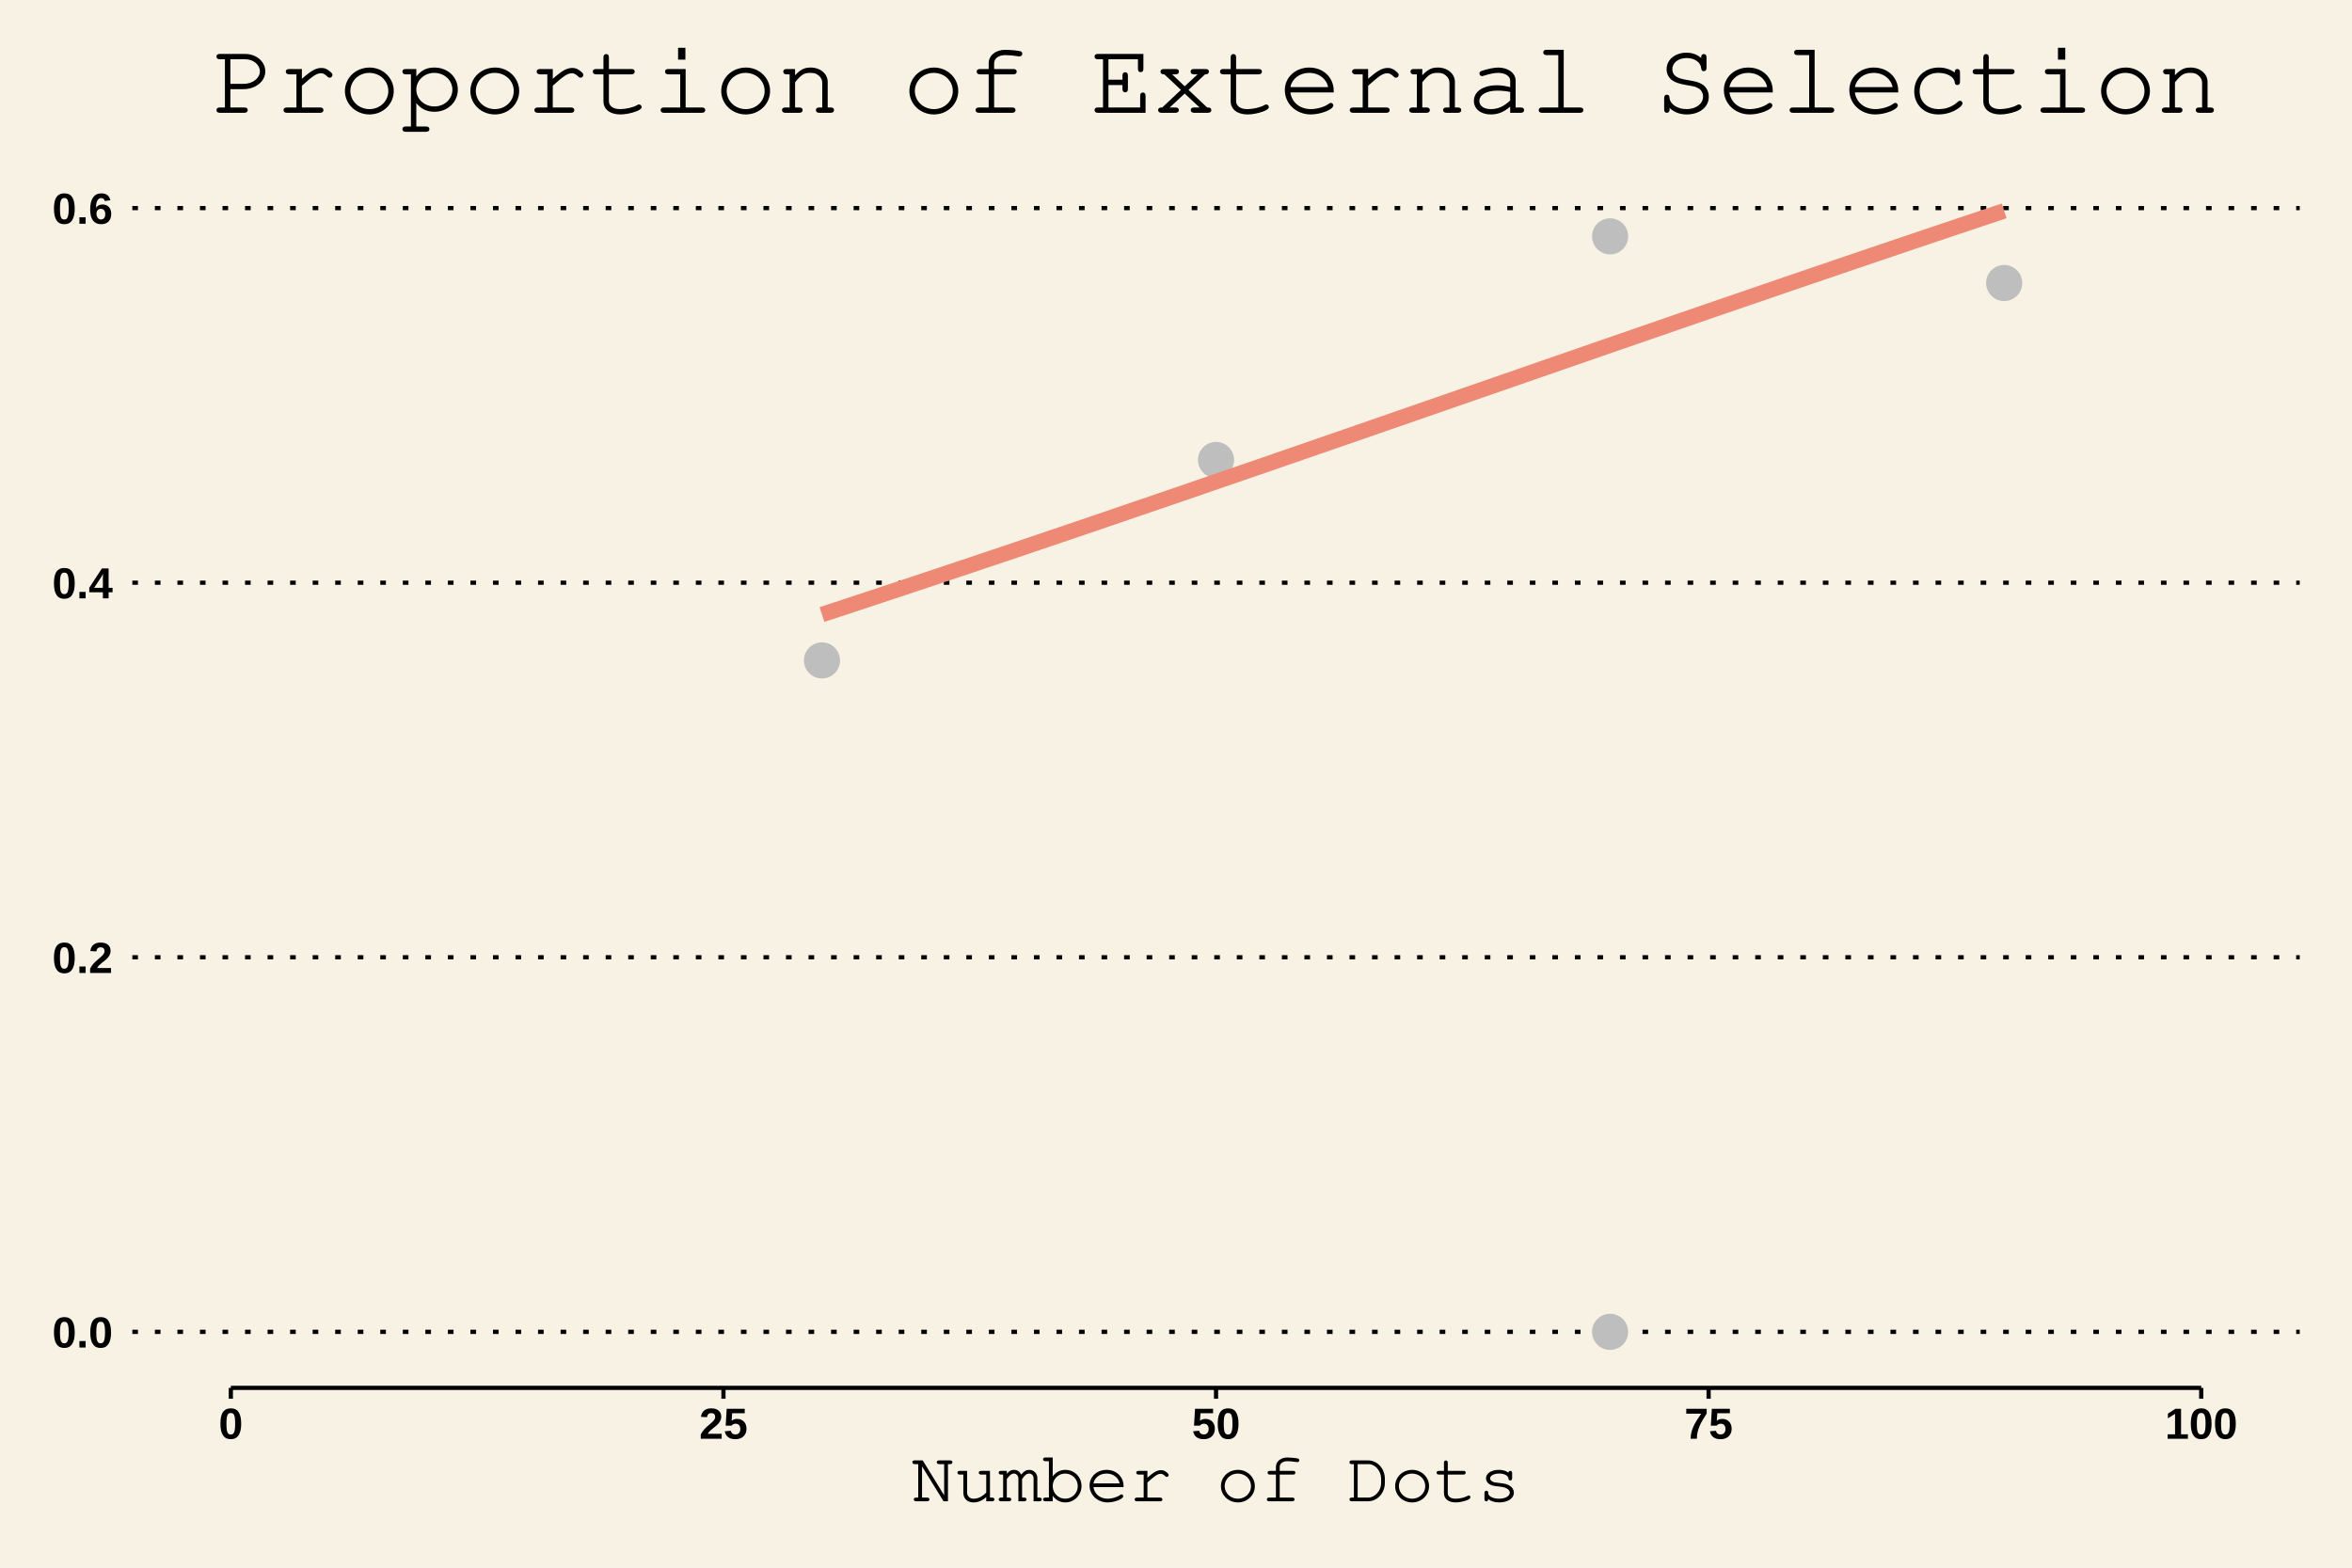
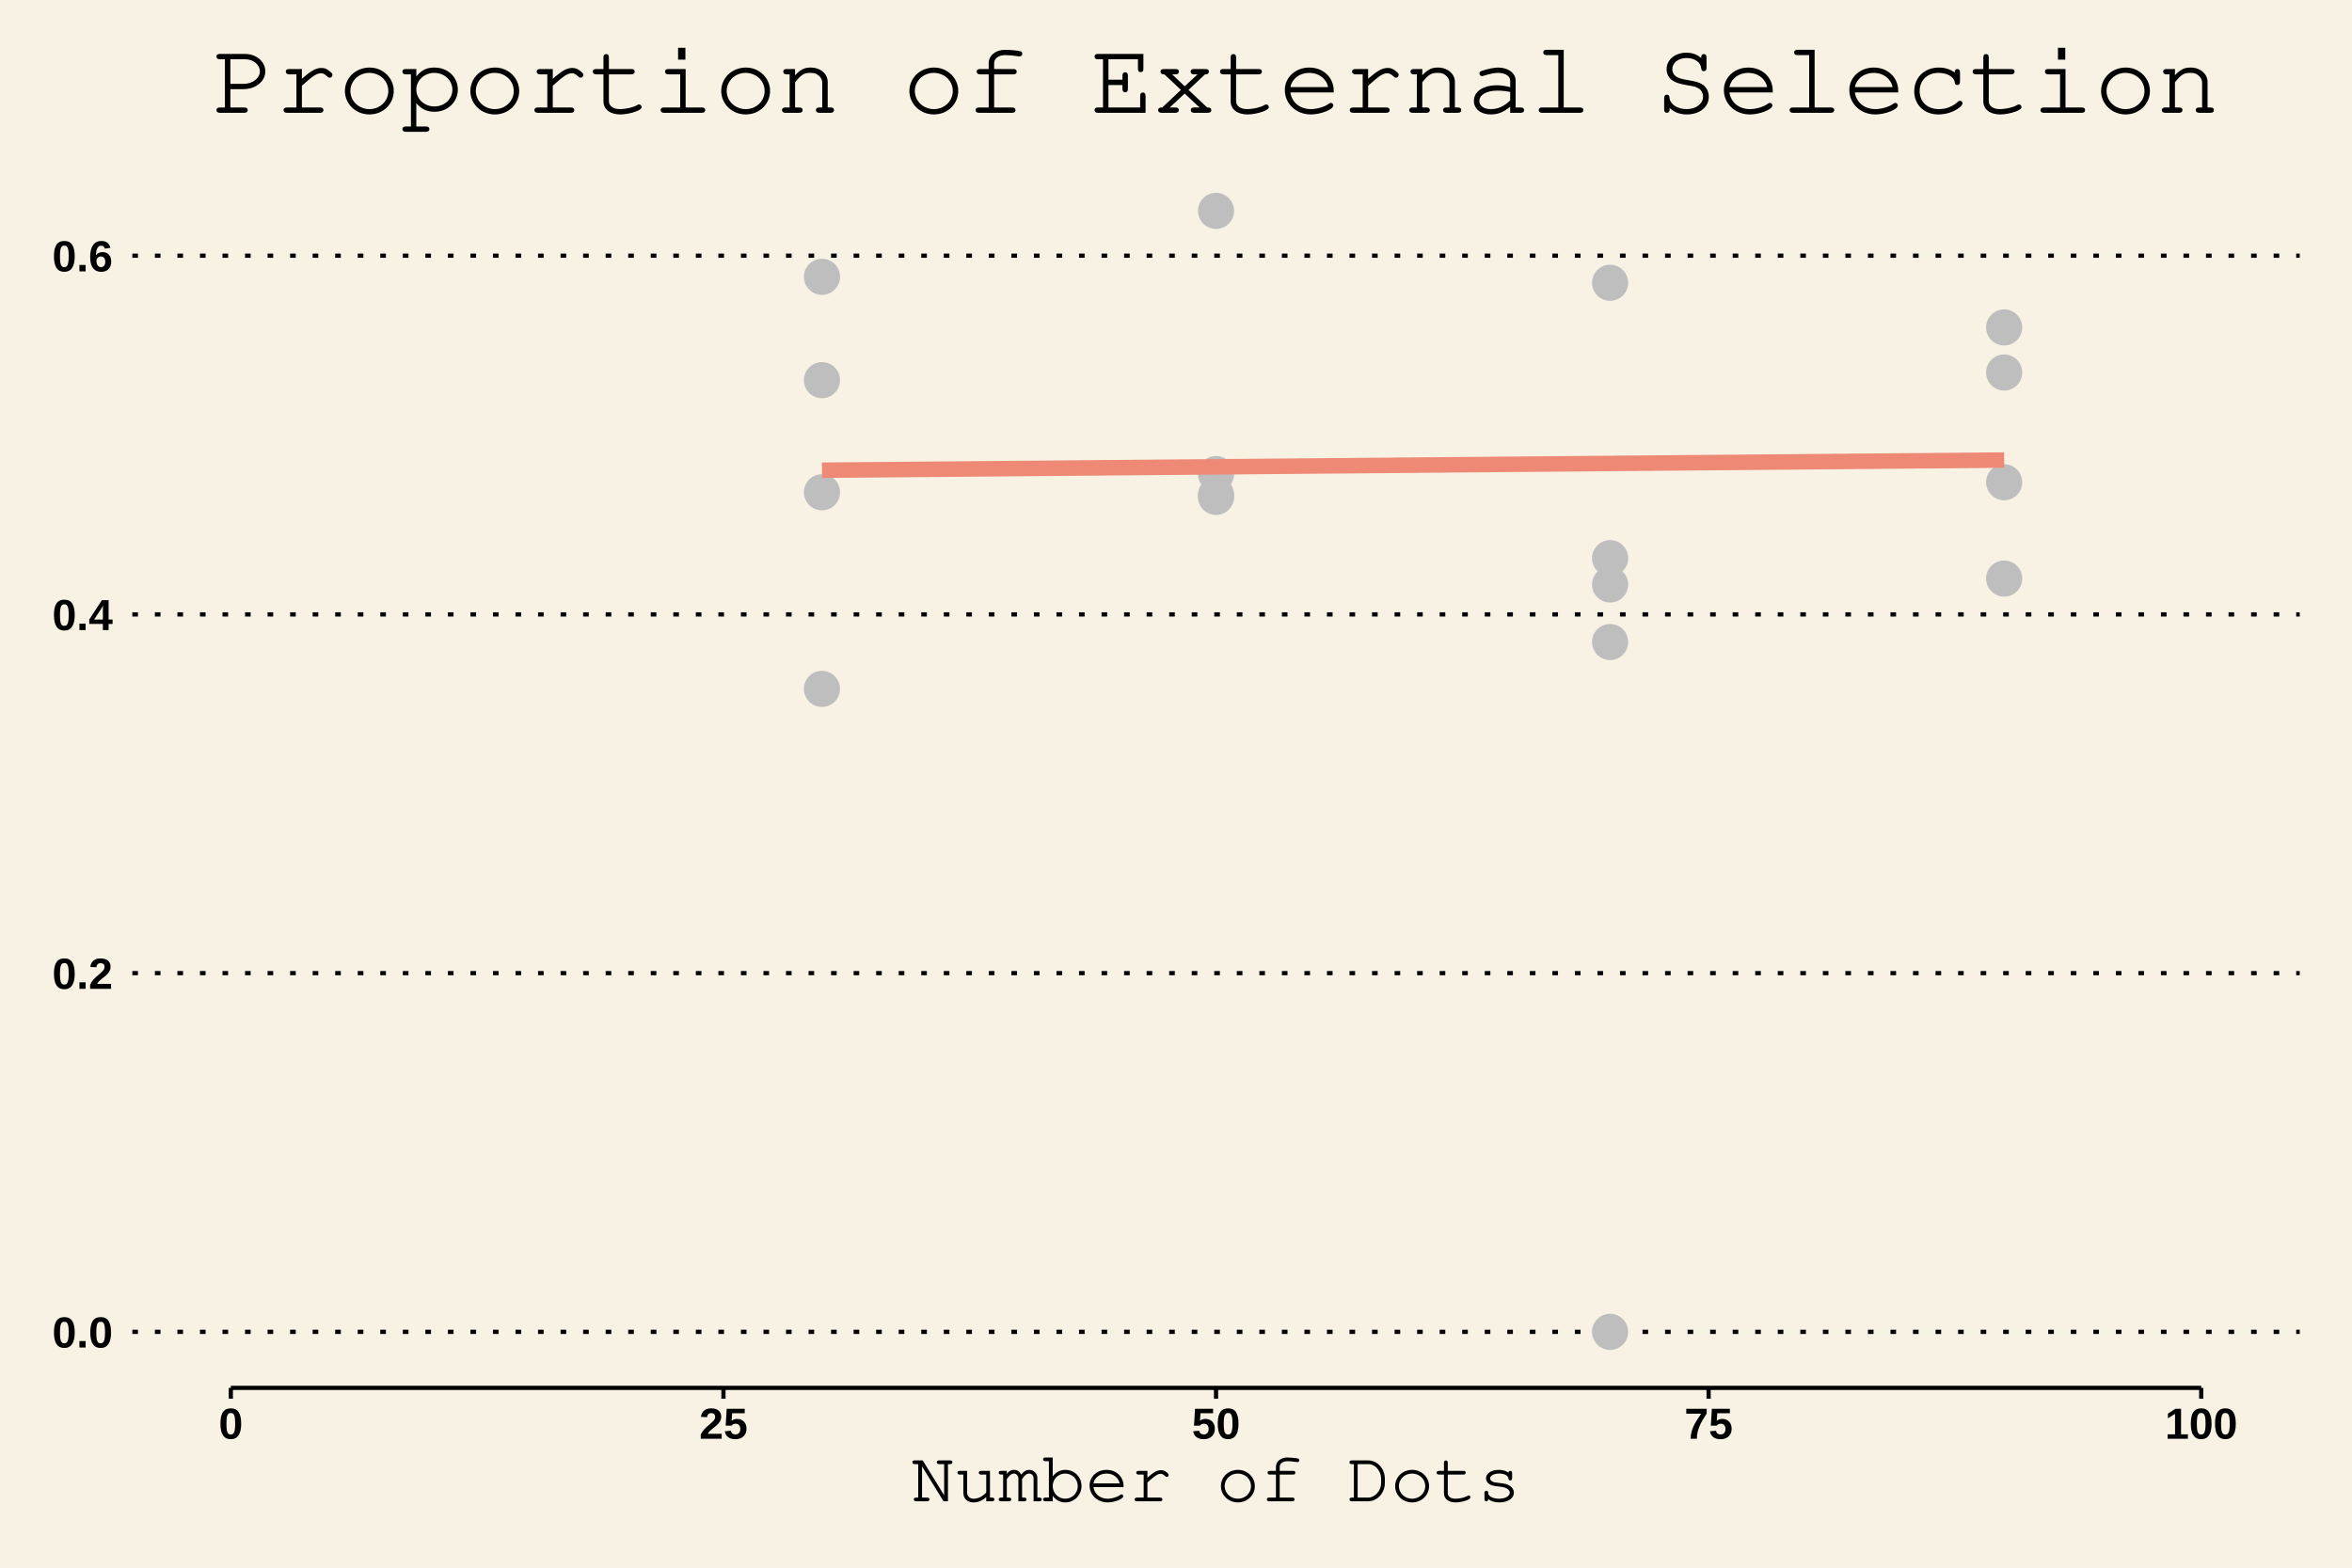
<svg xmlns="http://www.w3.org/2000/svg" class="svglite" width="648.00pt" height="432.00pt" viewBox="0 0 648.00 432.00">
  <defs>
    <style type="text/css">
    .svglite line, .svglite polyline, .svglite polygon, .svglite path, .svglite rect, .svglite circle {
      fill: none;
      stroke: #000000;
      stroke-linecap: round;
      stroke-linejoin: round;
      stroke-miterlimit: 10.00;
    }
  </style>
  </defs>
  <rect width="100%" height="100%" style="stroke: none; fill: #F8F2E4;" />
  <defs>
    <clipPath id="cpMC4wMHw2NDguMDB8MC4wMHw0MzIuMDA=">
      <rect x="0.00" y="0.00" width="648.00" height="432.00" />
    </clipPath>
  </defs>
  <g clip-path="url(#cpMC4wMHw2NDguMDB8MC4wMHw0MzIuMDA=)">
    <rect x="0.00" y="0" width="648.00" height="432.00" style="stroke-width: 1.16; stroke: none; fill: #F8F2E4;" />
  </g>
  <defs>
    <clipPath id="cpMzYuNDZ8NjMzLjYwfDQyLjY2fDM4Mi40NQ==">
      <rect x="36.46" y="42.66" width="597.14" height="339.79" />
    </clipPath>
  </defs>
  <g clip-path="url(#cpMzYuNDZ8NjMzLjYwfDQyLjY2fDM4Mi40NQ==)">
    <rect x="36.46" y="42.66" width="597.14" height="339.79" style="stroke-width: 1.16; stroke: none; fill: #F8F2E4;" />
    <polyline points="36.46,367.01 633.60,367.01 " style="stroke-width: 1.16; stroke-dasharray: 1.55,4.66; stroke-linecap: butt;" />
-     <polyline points="36.46,263.79 633.60,263.79 " style="stroke-width: 1.16; stroke-dasharray: 1.55,4.66; stroke-linecap: butt;" />
-     <polyline points="36.46,160.57 633.60,160.57 " style="stroke-width: 1.16; stroke-dasharray: 1.55,4.66; stroke-linecap: butt;" />
-     <polyline points="36.46,57.34 633.60,57.34 " style="stroke-width: 1.16; stroke-dasharray: 1.55,4.66; stroke-linecap: butt;" />
-     <circle cx="226.46" cy="181.99" r="4.62" style="stroke-width: 0.71; stroke: #BEBEBE; fill: #BEBEBE;" />
-     <circle cx="335.03" cy="126.75" r="4.62" style="stroke-width: 0.71; stroke: #BEBEBE; fill: #BEBEBE;" />
+     <polyline points="36.46,268.16 633.60,268.16 " style="stroke-width: 1.16; stroke-dasharray: 1.55,4.66; stroke-linecap: butt;" />
+     <polyline points="36.46,169.31 633.60,169.31 " style="stroke-width: 1.16; stroke-dasharray: 1.55,4.66; stroke-linecap: butt;" />
+     <polyline points="36.46,70.46 633.60,70.46 " style="stroke-width: 1.16; stroke-dasharray: 1.55,4.66; stroke-linecap: butt;" />
+     <circle cx="226.46" cy="189.83" r="4.62" style="stroke-width: 0.71; stroke: #BEBEBE; fill: #BEBEBE;" />
+     <circle cx="226.46" cy="104.76" r="4.62" style="stroke-width: 0.71; stroke: #BEBEBE; fill: #BEBEBE;" />
+     <circle cx="226.46" cy="135.66" r="4.62" style="stroke-width: 0.71; stroke: #BEBEBE; fill: #BEBEBE;" />
+     <circle cx="226.46" cy="76.28" r="4.62" style="stroke-width: 0.71; stroke: #BEBEBE; fill: #BEBEBE;" />
+     <circle cx="335.03" cy="136.93" r="4.62" style="stroke-width: 0.71; stroke: #BEBEBE; fill: #BEBEBE;" />
+     <circle cx="335.03" cy="136.36" r="4.62" style="stroke-width: 0.71; stroke: #BEBEBE; fill: #BEBEBE;" />
+     <circle cx="335.03" cy="130.63" r="4.62" style="stroke-width: 0.71; stroke: #BEBEBE; fill: #BEBEBE;" />
+     <circle cx="335.03" cy="58.11" r="4.62" style="stroke-width: 0.71; stroke: #BEBEBE; fill: #BEBEBE;" />
    <circle cx="443.60" cy="367.01" r="4.62" style="stroke-width: 0.71; stroke: #BEBEBE; fill: #BEBEBE;" />
-     <circle cx="443.60" cy="65.13" r="4.62" style="stroke-width: 0.71; stroke: #BEBEBE; fill: #BEBEBE;" />
-     <circle cx="552.17" cy="77.99" r="4.62" style="stroke-width: 0.71; stroke: #BEBEBE; fill: #BEBEBE;" />
-     <polyline points="226.46,169.34 230.58,167.99 234.71,166.63 238.83,165.27 242.95,163.90 247.08,162.53 251.20,161.16 255.32,159.79 259.44,158.41 263.57,157.03 267.69,155.65 271.81,154.26 275.94,152.88 280.06,151.49 284.18,150.09 288.30,148.70 292.43,147.30 296.55,145.90 300.67,144.50 304.80,143.09 308.92,141.68 313.04,140.27 317.17,138.86 321.29,137.45 325.41,136.04 329.53,134.62 333.66,133.20 337.78,131.78 341.90,130.36 346.03,128.94 350.15,127.52 354.27,126.09 358.39,124.67 362.52,123.24 366.64,121.82 370.76,120.39 374.89,118.96 379.01,117.53 383.13,116.10 387.25,114.67 391.38,113.24 395.50,111.81 399.62,110.38 403.75,108.95 407.87,107.52 411.99,106.09 416.12,104.66 420.24,103.23 424.36,101.79 428.48,100.37 432.61,98.94 436.73,97.51 440.85,96.08 444.98,94.65 449.10,93.23 453.22,91.80 457.34,90.38 461.47,88.95 465.59,87.53 469.71,86.11 473.84,84.69 477.96,83.28 482.08,81.86 486.21,80.45 490.33,79.03 494.45,77.62 498.57,76.21 502.70,74.81 506.82,73.40 510.94,72.00 515.07,70.60 519.19,69.20 523.31,67.80 527.43,66.41 531.56,65.02 535.68,63.63 539.80,62.25 543.93,60.86 548.05,59.48 552.17,58.11 " style="stroke-width: 4.27; stroke: #ED8975; stroke-linecap: butt;" />
+     <circle cx="443.60" cy="77.92" r="4.62" style="stroke-width: 0.71; stroke: #BEBEBE; fill: #BEBEBE;" />
+     <circle cx="443.60" cy="153.81" r="4.62" style="stroke-width: 0.71; stroke: #BEBEBE; fill: #BEBEBE;" />
+     <circle cx="443.60" cy="161.07" r="4.62" style="stroke-width: 0.71; stroke: #BEBEBE; fill: #BEBEBE;" />
+     <circle cx="443.60" cy="176.92" r="4.62" style="stroke-width: 0.71; stroke: #BEBEBE; fill: #BEBEBE;" />
+     <circle cx="552.17" cy="90.23" r="4.62" style="stroke-width: 0.71; stroke: #BEBEBE; fill: #BEBEBE;" />
+     <circle cx="552.17" cy="102.65" r="4.62" style="stroke-width: 0.71; stroke: #BEBEBE; fill: #BEBEBE;" />
+     <circle cx="552.17" cy="159.43" r="4.62" style="stroke-width: 0.71; stroke: #BEBEBE; fill: #BEBEBE;" />
+     <circle cx="552.17" cy="132.89" r="4.62" style="stroke-width: 0.71; stroke: #BEBEBE; fill: #BEBEBE;" />
+     <polyline points="226.46,129.58 230.58,129.54 234.71,129.51 238.83,129.47 242.95,129.44 247.08,129.40 251.20,129.36 255.32,129.33 259.44,129.29 263.57,129.26 267.69,129.22 271.81,129.19 275.94,129.15 280.06,129.12 284.18,129.08 288.30,129.05 292.43,129.01 296.55,128.97 300.67,128.94 304.80,128.90 308.92,128.87 313.04,128.83 317.17,128.80 321.29,128.76 325.41,128.73 329.53,128.69 333.66,128.66 337.78,128.62 341.90,128.59 346.03,128.55 350.15,128.51 354.27,128.48 358.39,128.44 362.52,128.41 366.64,128.37 370.76,128.34 374.89,128.30 379.01,128.27 383.13,128.23 387.25,128.20 391.38,128.16 395.50,128.13 399.62,128.09 403.75,128.05 407.87,128.02 411.99,127.98 416.12,127.95 420.24,127.91 424.36,127.88 428.48,127.84 432.61,127.81 436.73,127.77 440.85,127.74 444.98,127.70 449.10,127.66 453.22,127.63 457.34,127.59 461.47,127.56 465.59,127.52 469.71,127.49 473.84,127.45 477.96,127.42 482.08,127.38 486.21,127.35 490.33,127.31 494.45,127.28 498.57,127.24 502.70,127.20 506.82,127.17 510.94,127.13 515.07,127.10 519.19,127.06 523.31,127.03 527.43,126.99 531.56,126.96 535.68,126.92 539.80,126.89 543.93,126.85 548.05,126.81 552.17,126.78 " style="stroke-width: 4.27; stroke: #ED8975; stroke-linecap: butt;" />
    <rect x="36.46" y="42.66" width="597.14" height="339.79" style="stroke-width: 1.16; stroke: none;" />
  </g>
  <g clip-path="url(#cpMC4wMHw2NDguMDB8MC4wMHw0MzIuMDA=)">
    <text x="31.08" y="371.33" text-anchor="end" style="font-size: 12.00px; font-weight: bold; font-family: Arial;" textLength="16.68px" lengthAdjust="spacingAndGlyphs">0.0</text>
-     <text x="31.08" y="268.11" text-anchor="end" style="font-size: 12.00px; font-weight: bold; font-family: Arial;" textLength="16.68px" lengthAdjust="spacingAndGlyphs">0.2</text>
-     <text x="31.08" y="164.89" text-anchor="end" style="font-size: 12.00px; font-weight: bold; font-family: Arial;" textLength="16.68px" lengthAdjust="spacingAndGlyphs">0.4</text>
-     <text x="31.08" y="61.66" text-anchor="end" style="font-size: 12.00px; font-weight: bold; font-family: Arial;" textLength="16.68px" lengthAdjust="spacingAndGlyphs">0.6</text>
+     <text x="31.08" y="272.48" text-anchor="end" style="font-size: 12.00px; font-weight: bold; font-family: Arial;" textLength="16.68px" lengthAdjust="spacingAndGlyphs">0.2</text>
+     <text x="31.08" y="173.63" text-anchor="end" style="font-size: 12.00px; font-weight: bold; font-family: Arial;" textLength="16.68px" lengthAdjust="spacingAndGlyphs">0.4</text>
+     <text x="31.08" y="74.78" text-anchor="end" style="font-size: 12.00px; font-weight: bold; font-family: Arial;" textLength="16.68px" lengthAdjust="spacingAndGlyphs">0.6</text>
    <polyline points="63.60,382.45 606.46,382.45 " style="stroke-width: 1.16; stroke-linecap: butt;" />
    <polyline points="63.60,385.44 63.60,382.45 " style="stroke-width: 1.16; stroke-linecap: butt;" />
    <polyline points="199.32,385.44 199.32,382.45 " style="stroke-width: 1.16; stroke-linecap: butt;" />
    <polyline points="335.03,385.44 335.03,382.45 " style="stroke-width: 1.16; stroke-linecap: butt;" />
    <polyline points="470.74,385.44 470.74,382.45 " style="stroke-width: 1.16; stroke-linecap: butt;" />
    <polyline points="606.46,385.44 606.46,382.45 " style="stroke-width: 1.16; stroke-linecap: butt;" />
    <text x="63.60" y="396.47" text-anchor="middle" style="font-size: 12.00px; font-weight: bold; font-family: Arial;" textLength="6.67px" lengthAdjust="spacingAndGlyphs">0</text>
    <text x="199.32" y="396.47" text-anchor="middle" style="font-size: 12.00px; font-weight: bold; font-family: Arial;" textLength="13.35px" lengthAdjust="spacingAndGlyphs">25</text>
    <text x="335.03" y="396.47" text-anchor="middle" style="font-size: 12.00px; font-weight: bold; font-family: Arial;" textLength="13.35px" lengthAdjust="spacingAndGlyphs">50</text>
    <text x="470.74" y="396.47" text-anchor="middle" style="font-size: 12.00px; font-weight: bold; font-family: Arial;" textLength="13.35px" lengthAdjust="spacingAndGlyphs">75</text>
    <text x="606.46" y="396.47" text-anchor="middle" style="font-size: 12.00px; font-weight: bold; font-family: Arial;" textLength="20.02px" lengthAdjust="spacingAndGlyphs">100</text>
    <text x="335.03" y="413.70" text-anchor="middle" style="font-size: 20.00px; font-weight: 0; font-family: Courier;" textLength="168.03px" lengthAdjust="spacingAndGlyphs">Number of Dots</text>
    <text x="335.03" y="31.08" text-anchor="middle" style="font-size: 28.80px; font-weight: 0; font-family: Courier;" textLength="552.96px" lengthAdjust="spacingAndGlyphs">Proportion of External Selection</text>
  </g>
</svg>
